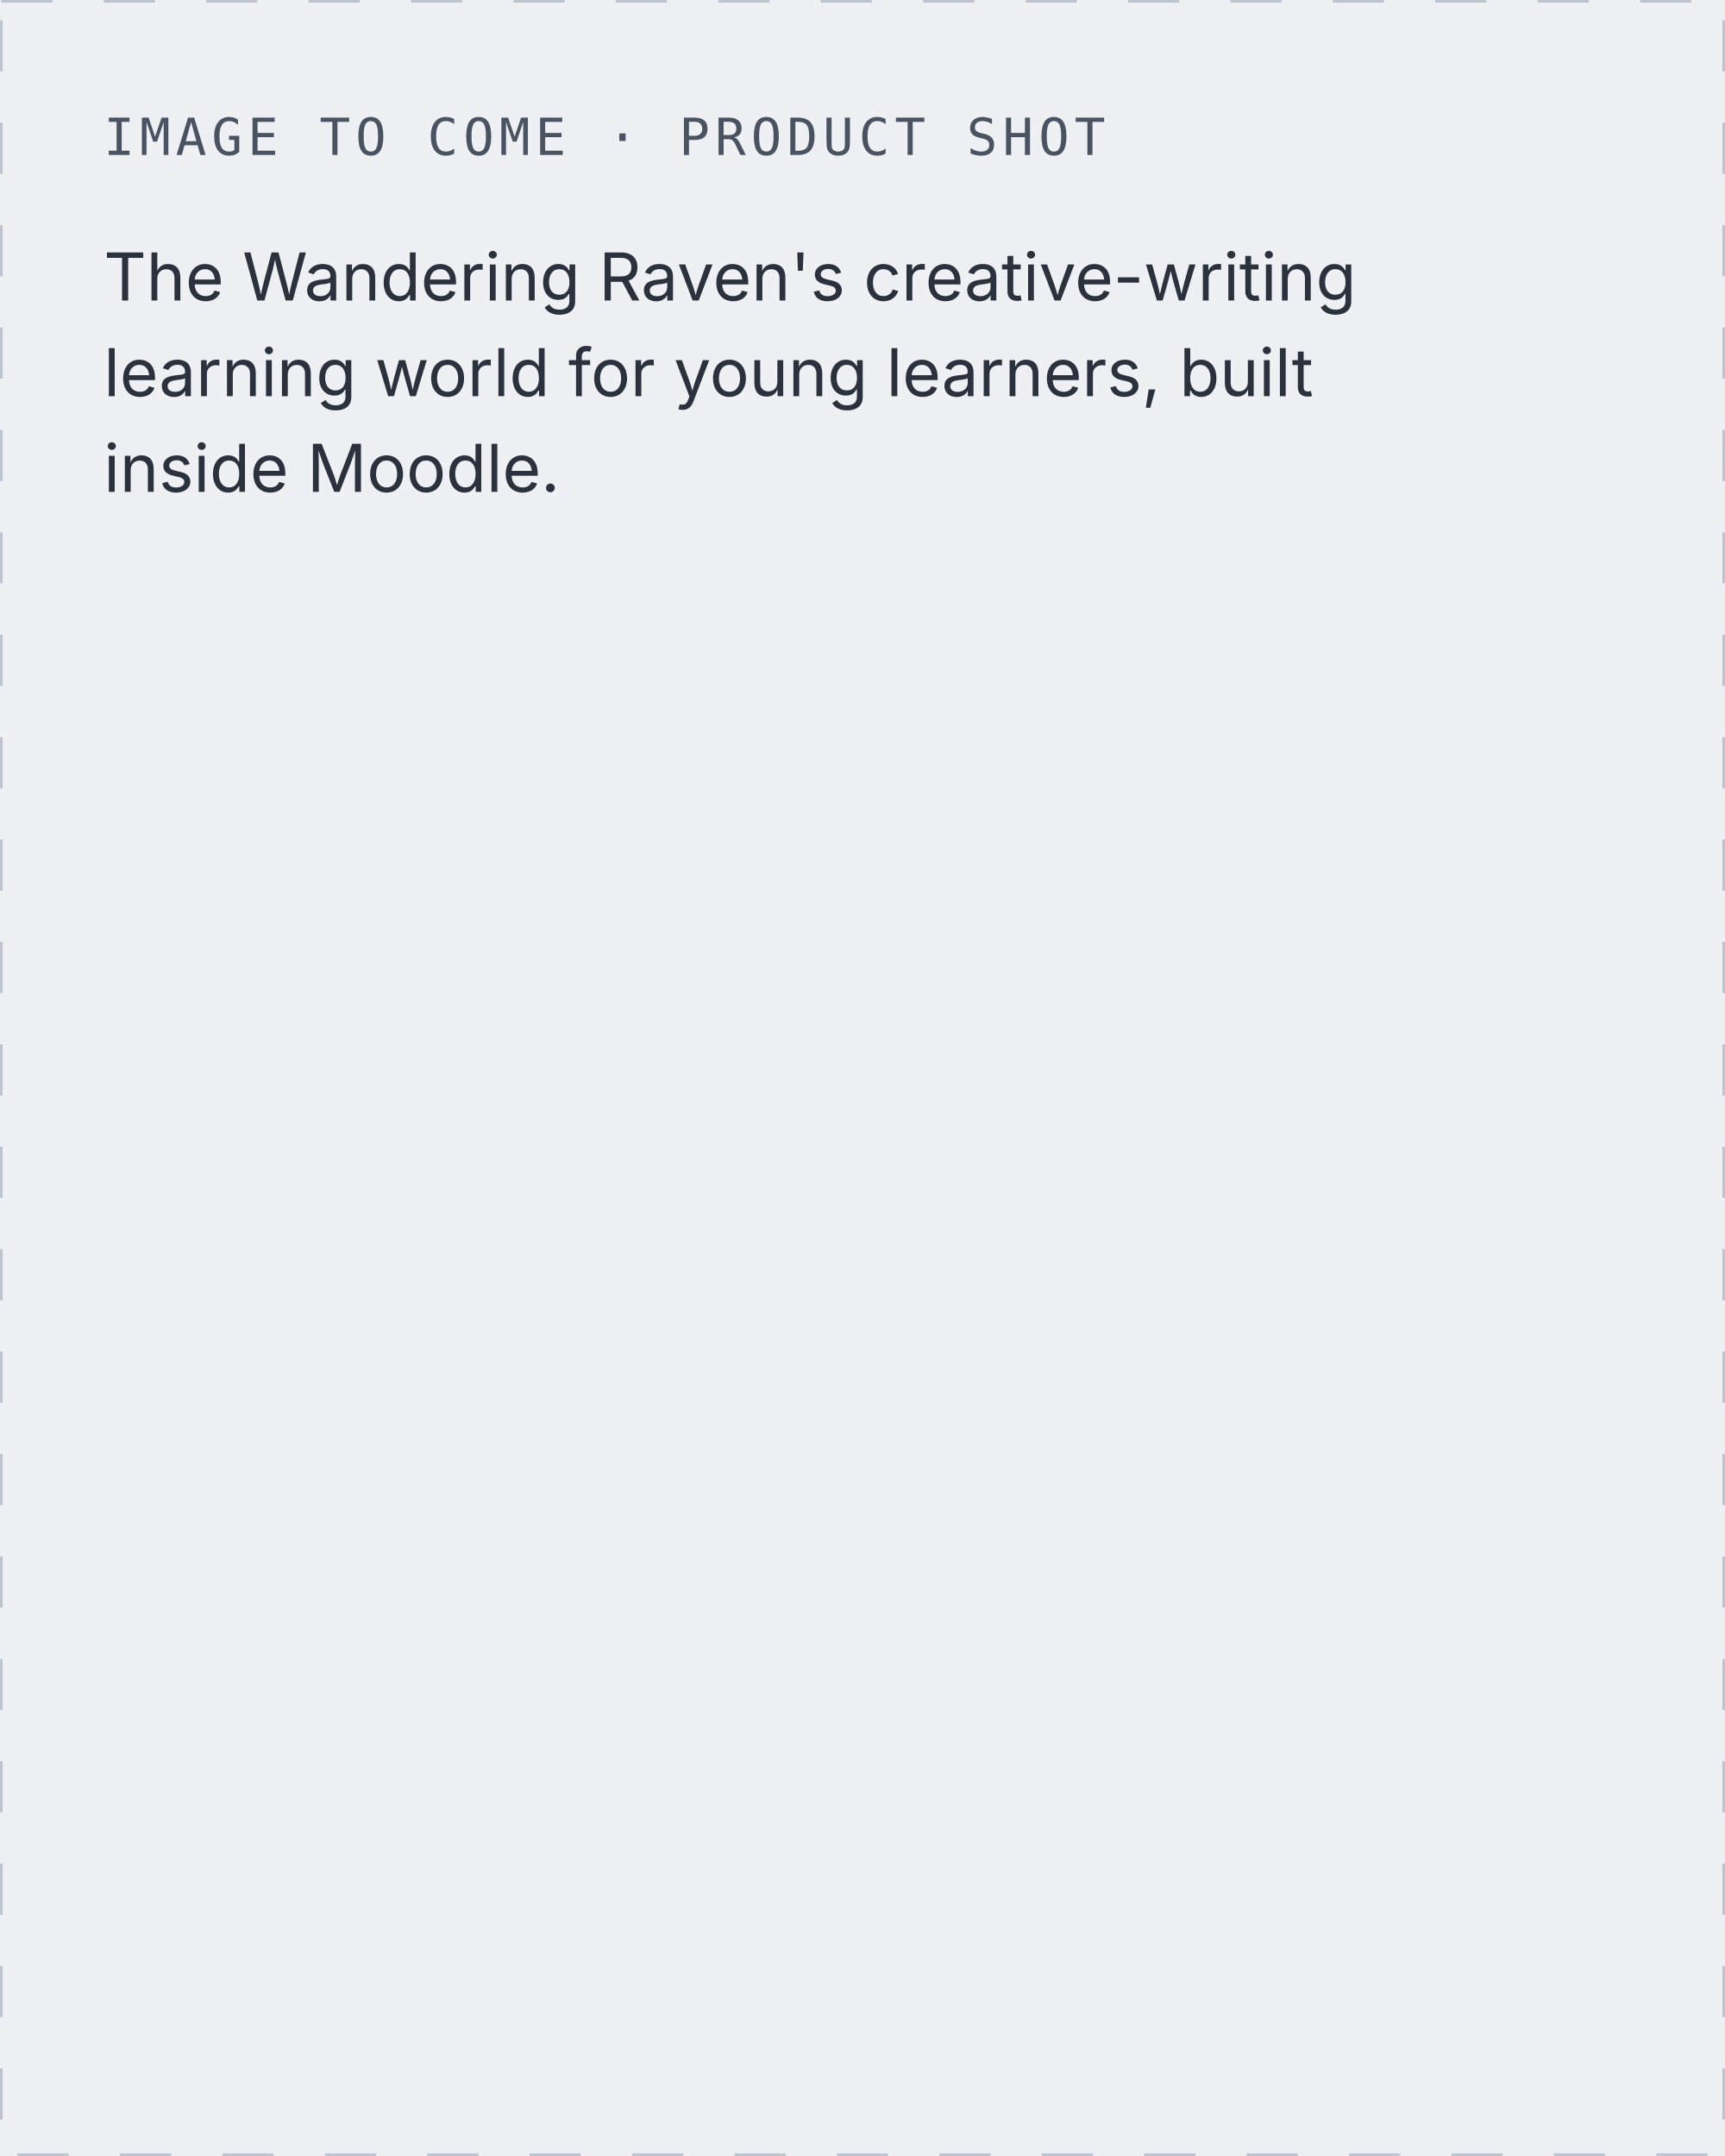
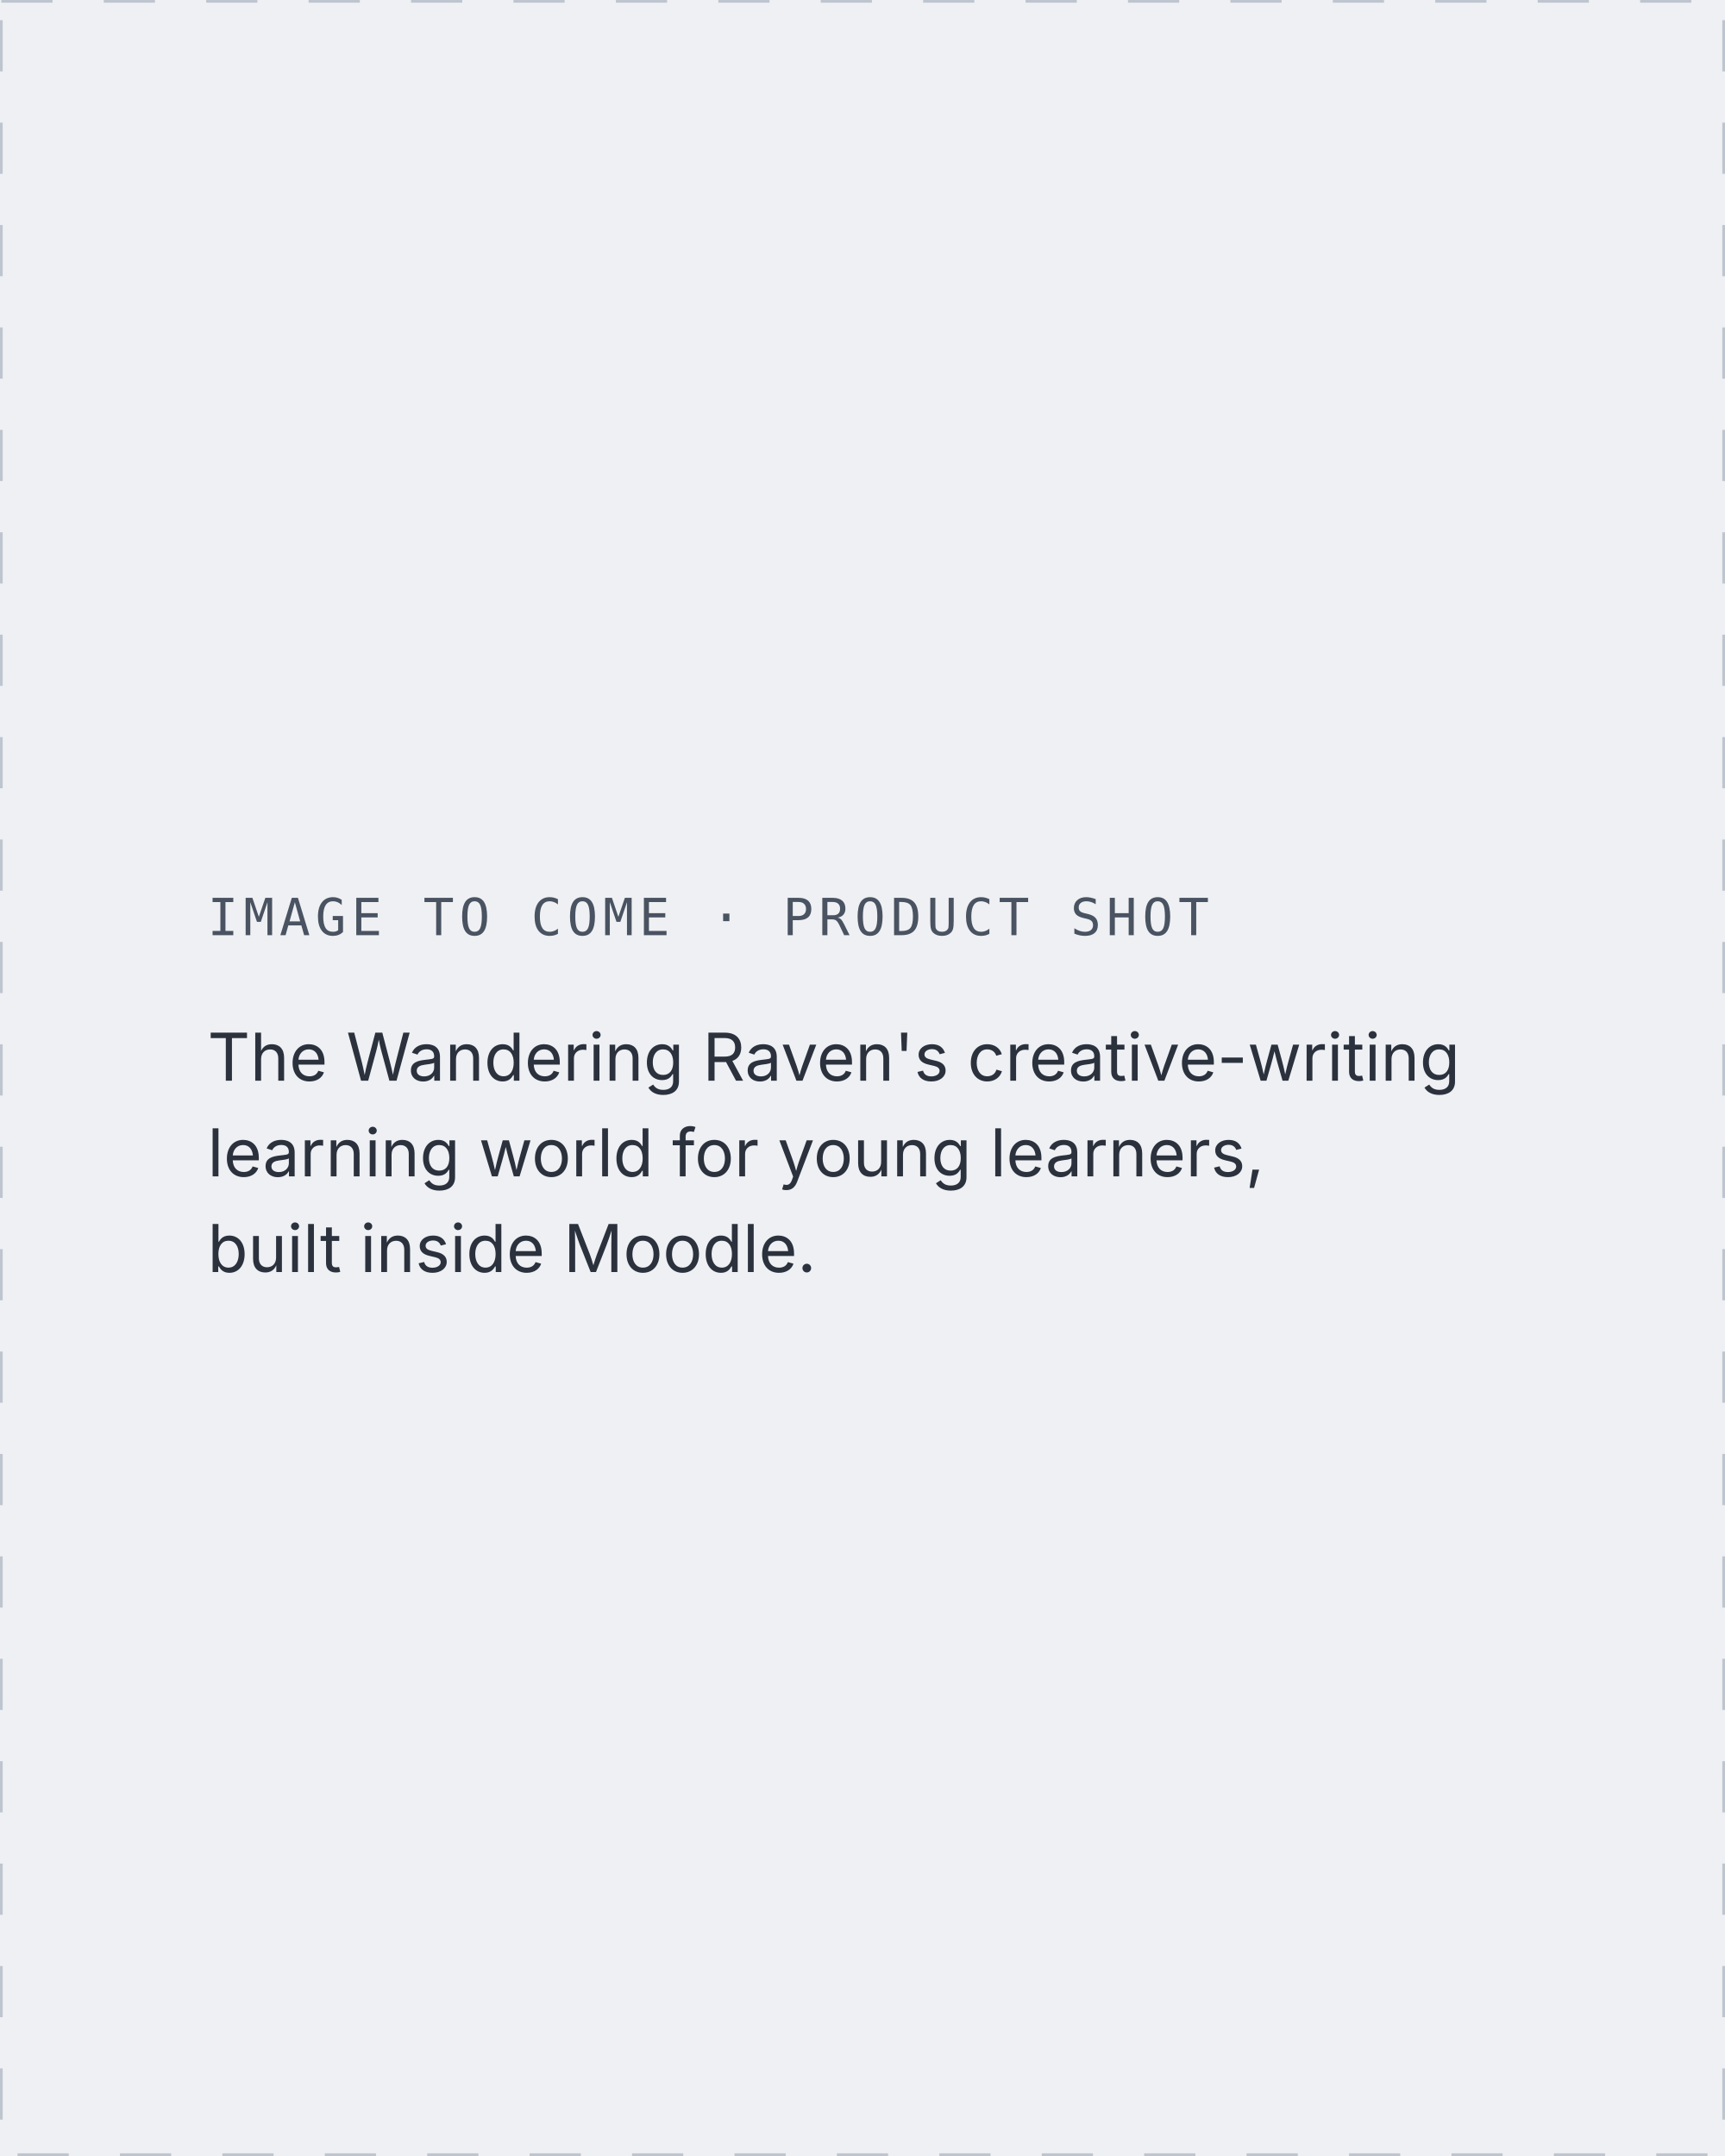
<svg xmlns="http://www.w3.org/2000/svg" viewBox="0 0 1280 1600" width="1280" height="1600" role="img" aria-label="Image to come · product shot">
  <rect width="1280" height="1600" fill="#EEF0F3" />
  <rect x="1" y="1" width="1278" height="1598" fill="none" stroke="#BFC5CF" stroke-width="2" stroke-dasharray="38 38" />
-   <text x="77" y="115" font-family="ui-monospace, Menlo, Consolas, monospace" font-size="38" letter-spacing="3.8" fill="#4A5361">IMAGE TO COME · PRODUCT SHOT</text>
-   <text x="77" y="223" font-family="system-ui, -apple-system, Segoe UI, sans-serif" font-size="49" fill="#2B323D">
-     <tspan x="77" dy="0">The Wandering Raven's creative-writing</tspan>
-     <tspan x="77" dy="71">learning world for young learners, built</tspan>
-     <tspan x="77" dy="71">inside Moodle.</tspan>
+   <text x="154" y="694" font-family="ui-monospace, Menlo, Consolas, monospace" font-size="38" letter-spacing="3.8" fill="#4A5361">IMAGE TO COME · PRODUCT SHOT</text>
+   <text x="154" y="802" font-family="system-ui, -apple-system, Segoe UI, sans-serif" font-size="49" fill="#2B323D">
+     <tspan x="154" dy="0">The Wandering Raven's creative-writing</tspan>
+     <tspan x="154" dy="71">learning world for young learners,</tspan>
+     <tspan x="154" dy="71">built inside Moodle.</tspan>
  </text>
</svg>
